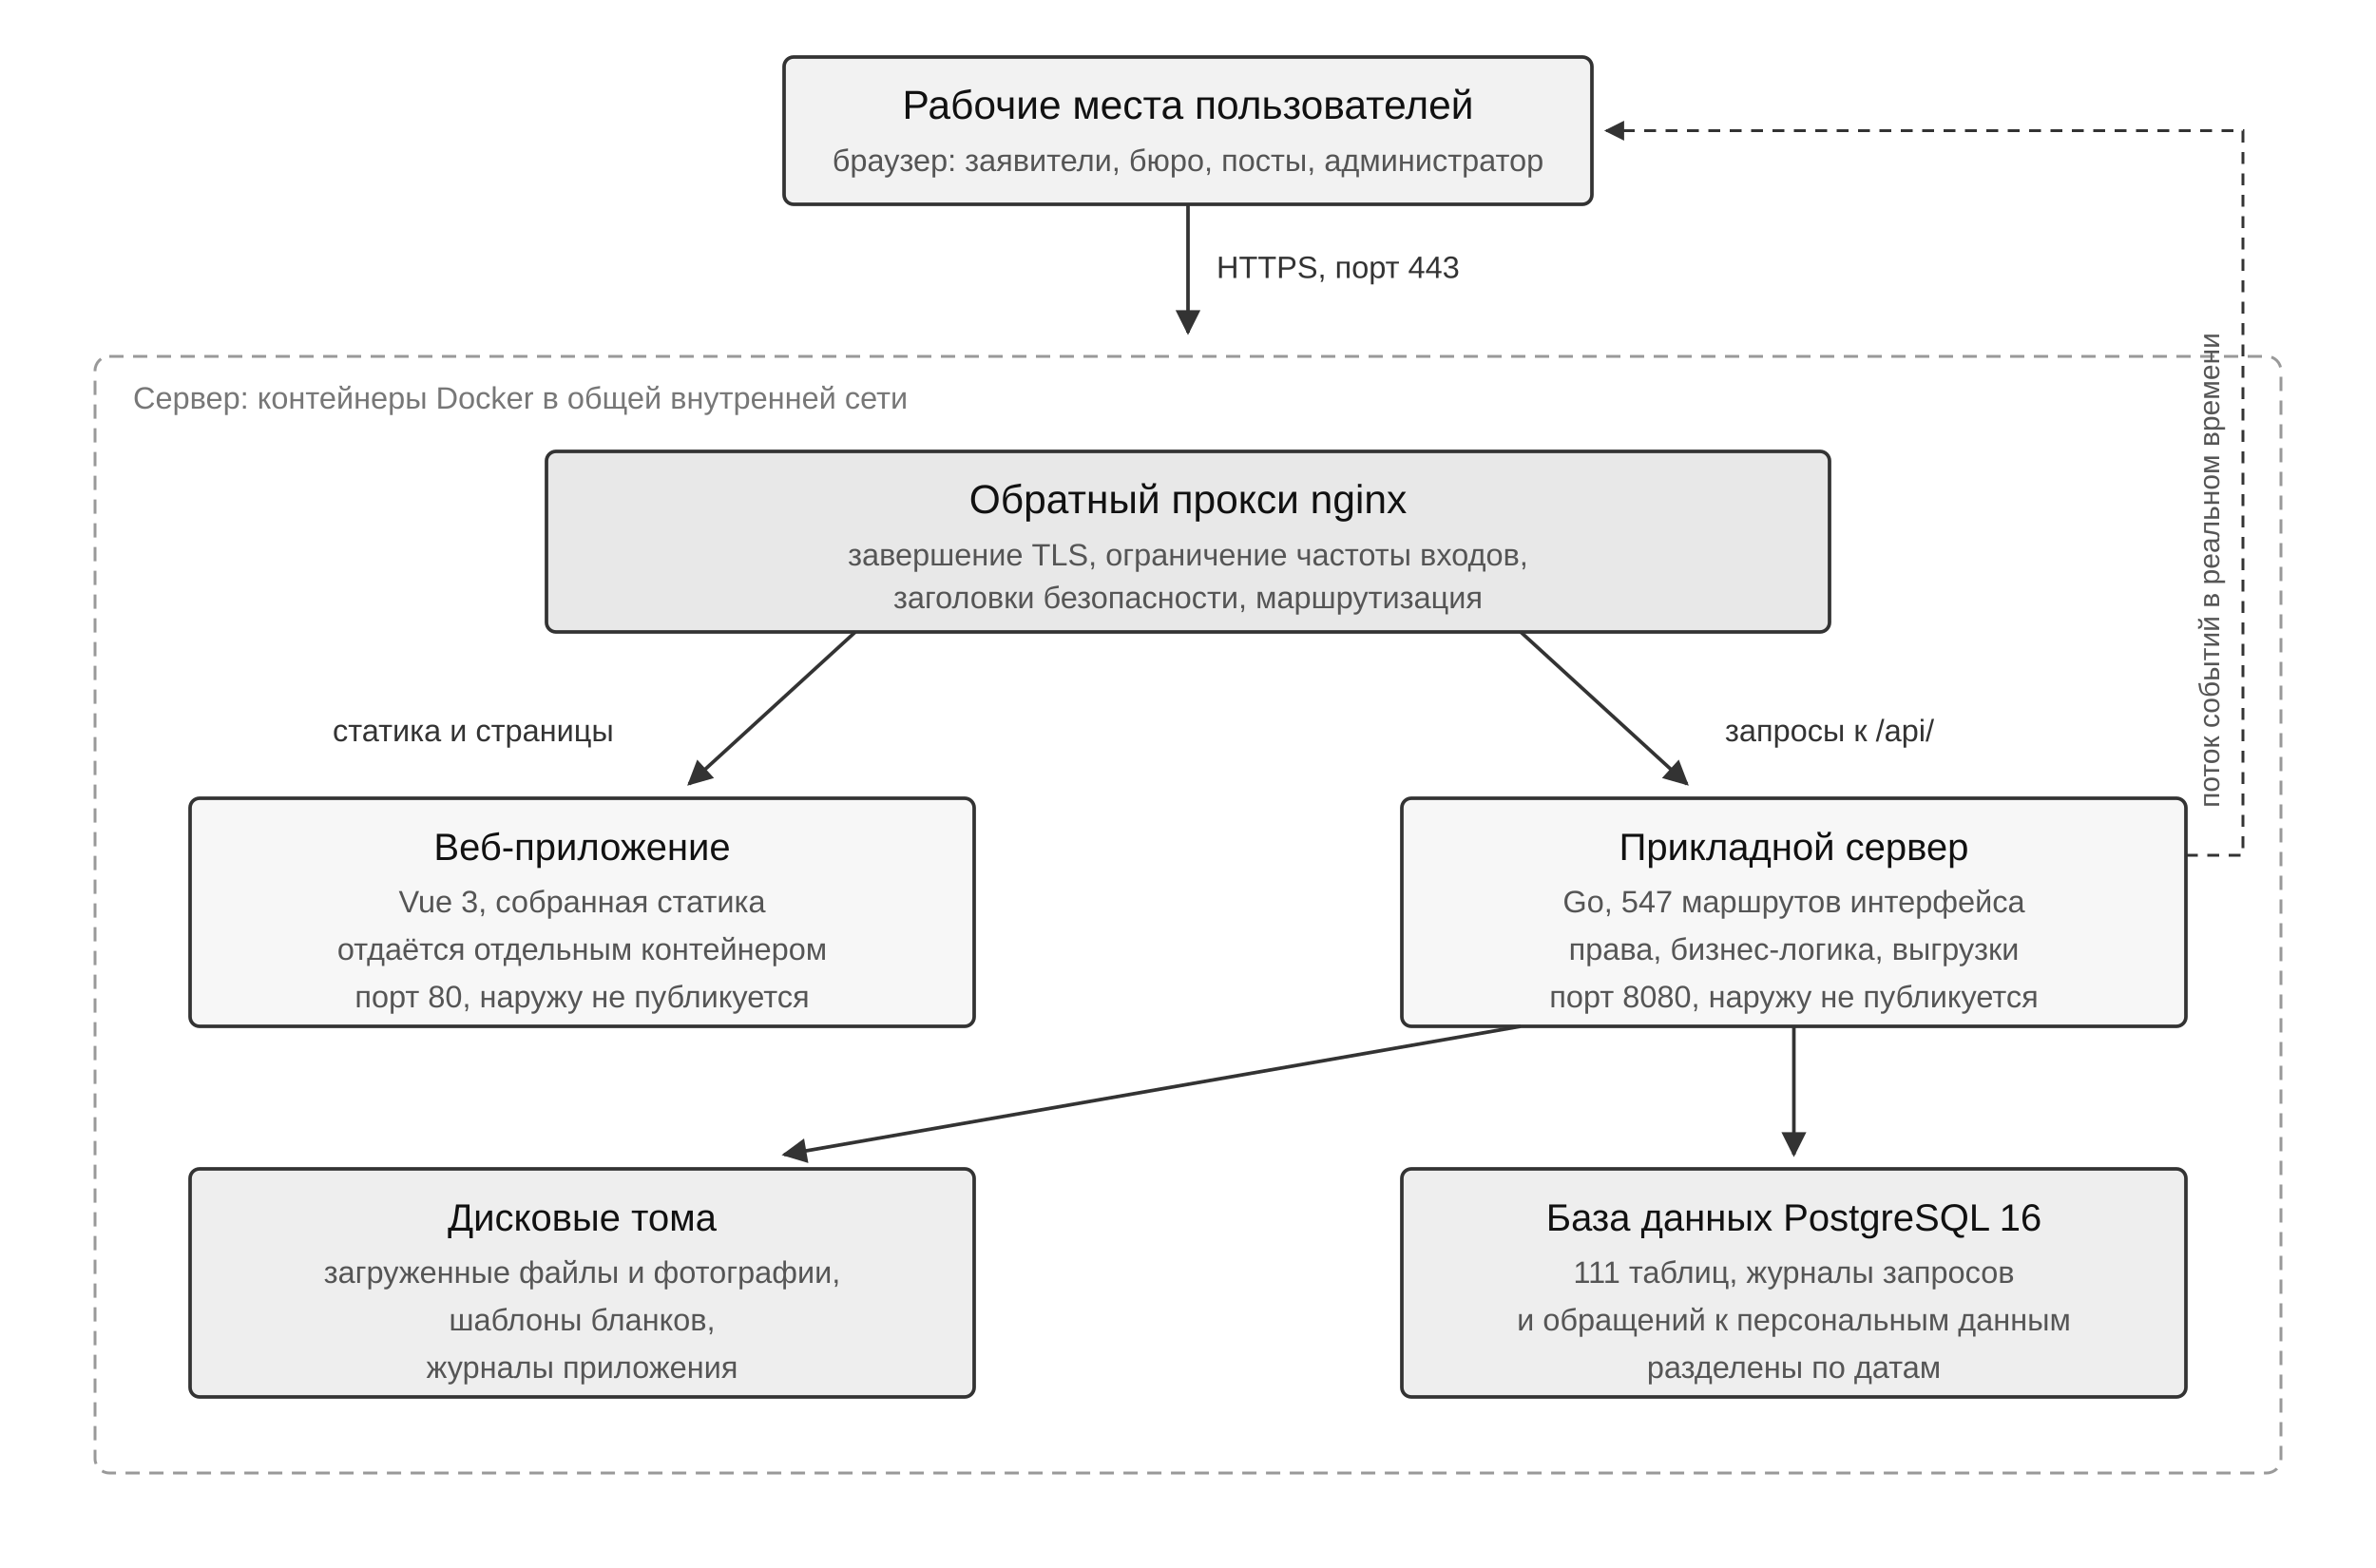
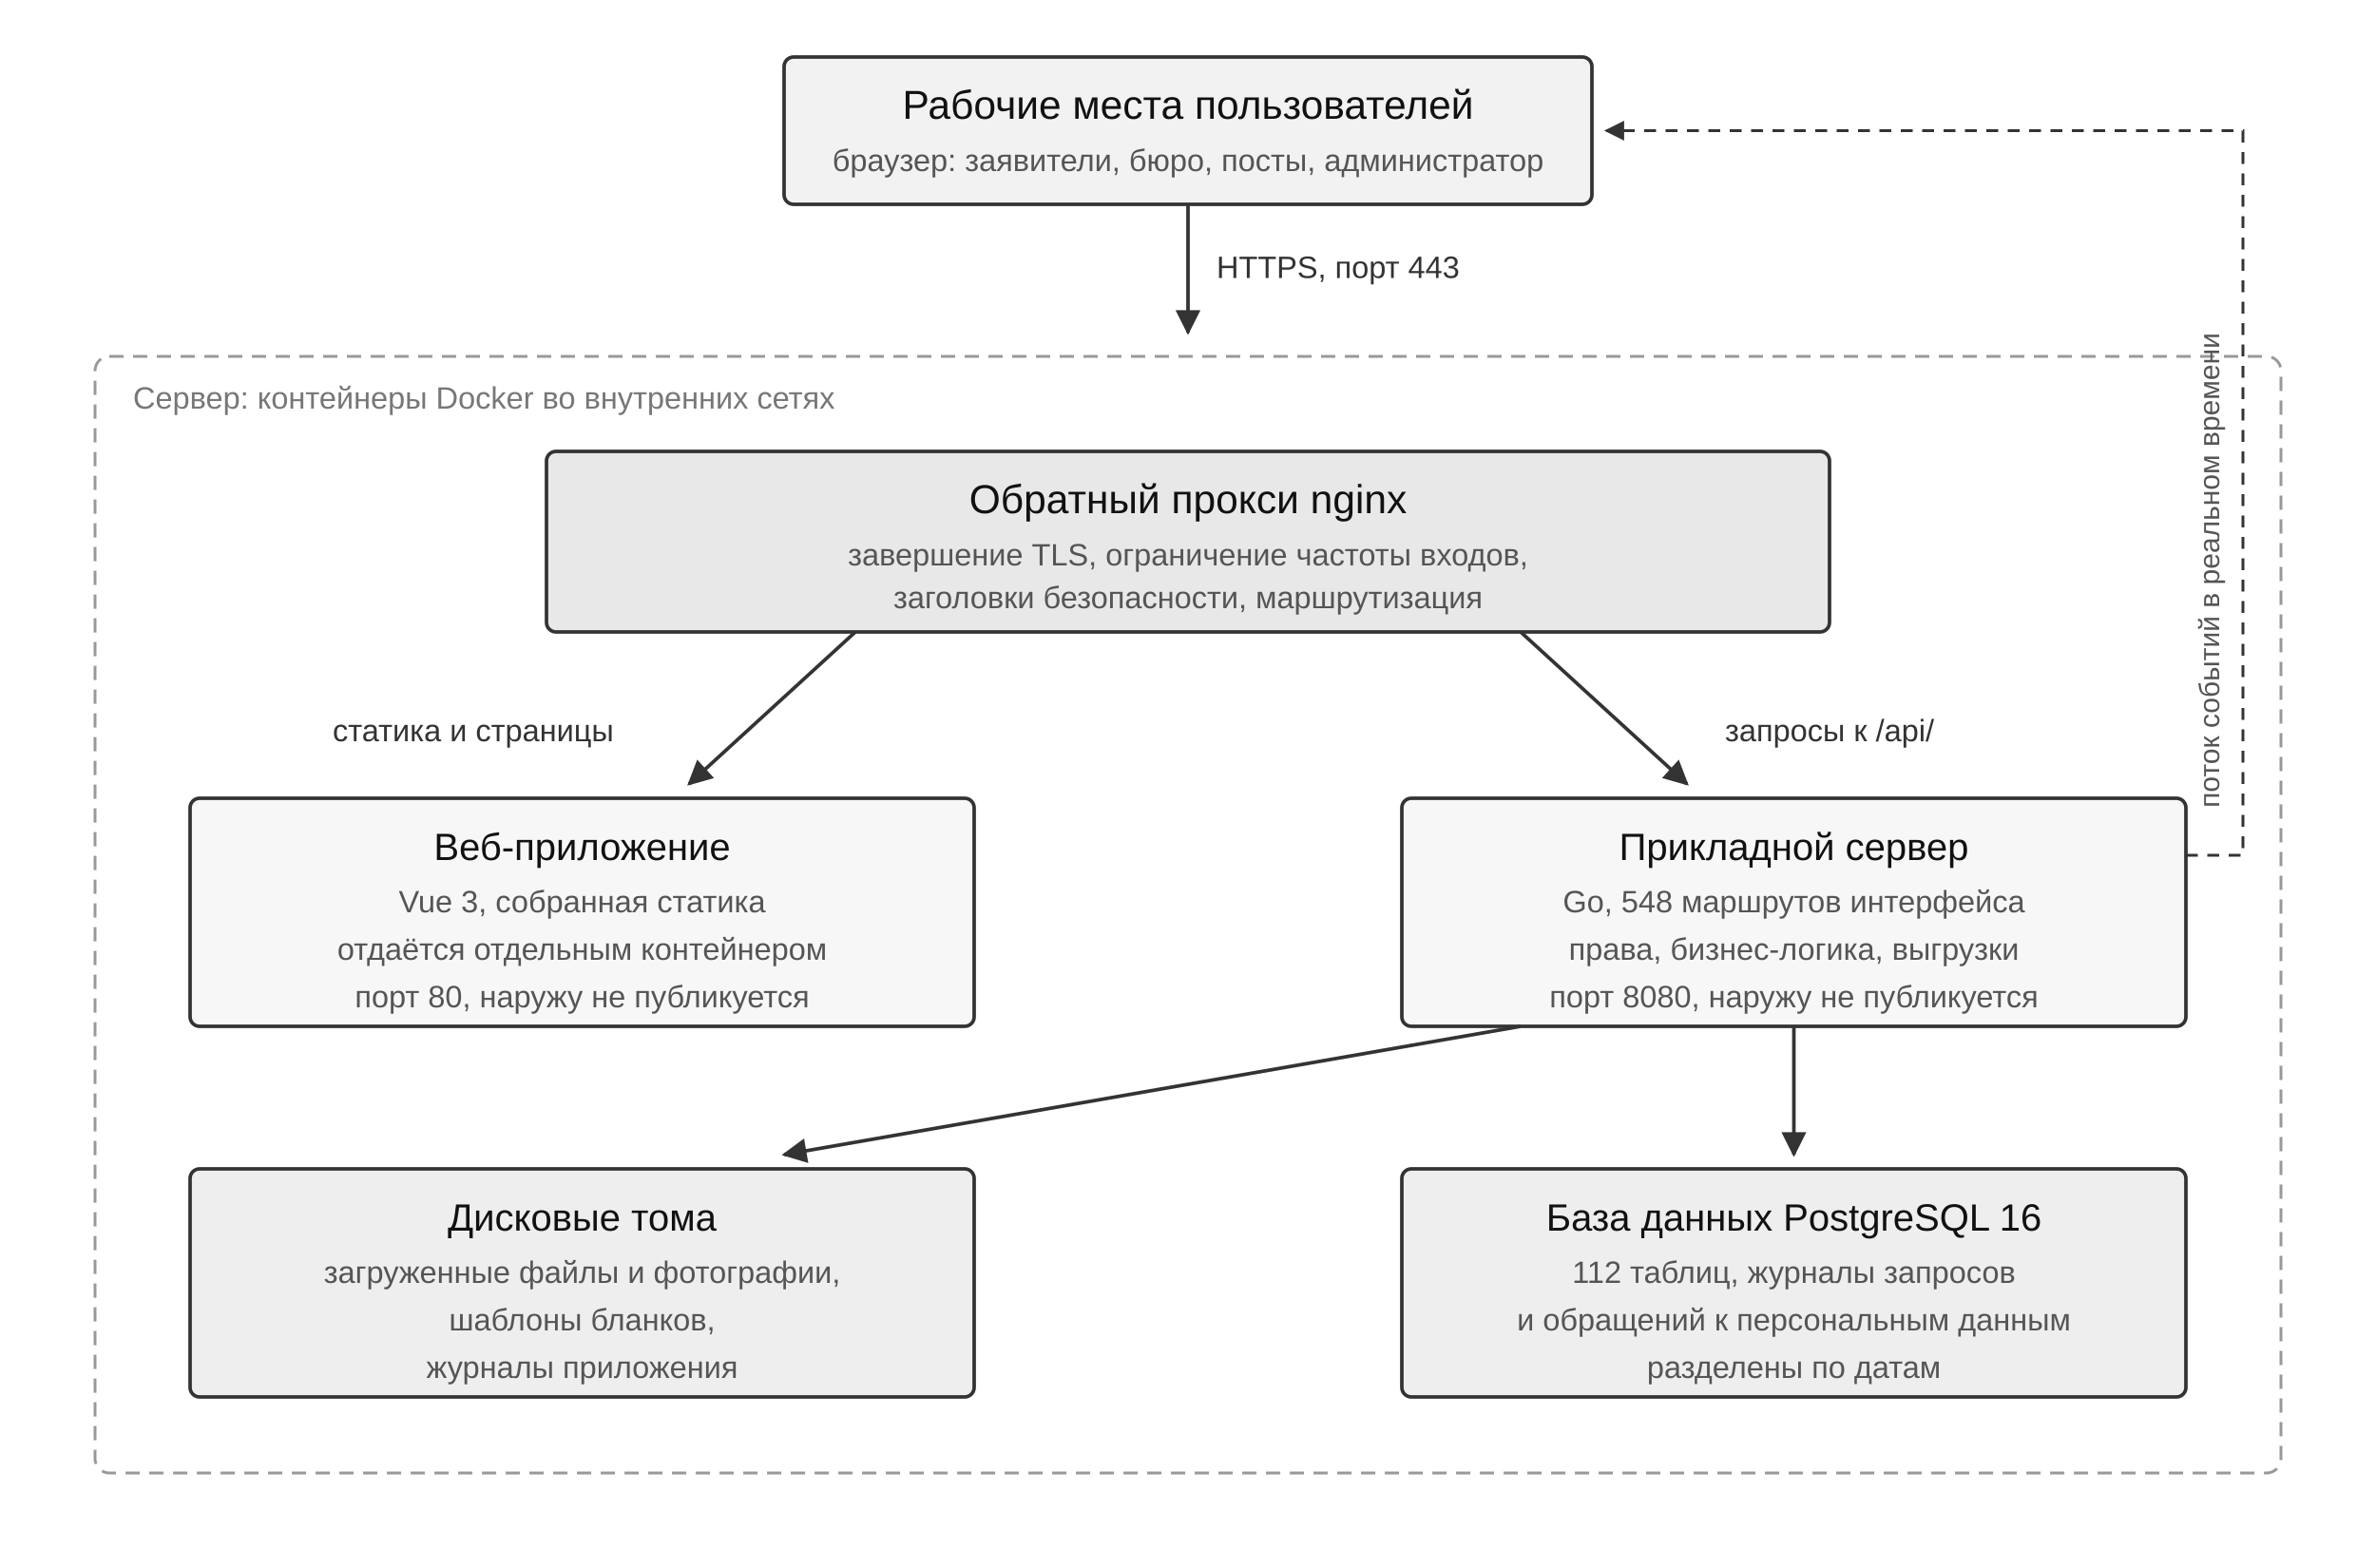
<svg xmlns="http://www.w3.org/2000/svg" width="1000" height="660" viewBox="0 0 1000 660" font-family="Liberation Sans, DejaVu Sans, Arial, sans-serif">
  <defs>
    <marker id="arrow" viewBox="0 0 10 10" refX="9" refY="5" markerWidth="7" markerHeight="7" orient="auto-start-reverse">
      <path d="M 0 0 L 10 5 L 0 10 z" fill="#333333" />
    </marker>
  </defs>
  <rect width="1000" height="660" fill="#ffffff" />
  <rect x="330" y="24" width="340" height="62" rx="4" fill="#f2f2f2" stroke="#333333" stroke-width="1.5" />
  <text x="500" y="50" text-anchor="middle" font-size="17" fill="#111111">Рабочие места пользователей</text>
  <text x="500" y="72" text-anchor="middle" font-size="13" fill="#555555">браузер: заявители, бюро, посты, администратор</text>
  <line x1="500" y1="86" x2="500" y2="140" stroke="#333333" stroke-width="1.5" marker-end="url(#arrow)" />
  <text x="512" y="117" font-size="13" fill="#333333">HTTPS, порт 443</text>
  <rect x="40" y="150" width="920" height="470" rx="6" fill="none" stroke="#999999" stroke-width="1.2" stroke-dasharray="6 4" />
-   <text x="56" y="172" font-size="13" fill="#777777">Сервер: контейнеры Docker в общей внутренней сети</text>
+   <text x="56" y="172" font-size="13" fill="#777777">Сервер: контейнеры Docker во внутренних сетях</text>
  <rect x="230" y="190" width="540" height="76" rx="4" fill="#e8e8e8" stroke="#333333" stroke-width="1.5" />
  <text x="500" y="216" text-anchor="middle" font-size="17" fill="#111111">Обратный прокси nginx</text>
  <text x="500" y="238" text-anchor="middle" font-size="13" fill="#555555">завершение TLS, ограничение частоты входов,</text>
  <text x="500" y="256" text-anchor="middle" font-size="13" fill="#555555">заголовки безопасности, маршрутизация</text>
  <line x1="360" y1="266" x2="290" y2="330" stroke="#333333" stroke-width="1.5" marker-end="url(#arrow)" />
  <line x1="640" y1="266" x2="710" y2="330" stroke="#333333" stroke-width="1.5" marker-end="url(#arrow)" />
  <text x="140" y="312" font-size="13" fill="#333333">статика и страницы</text>
  <text x="726" y="312" font-size="13" fill="#333333">запросы к /api/</text>
  <rect x="80" y="336" width="330" height="96" rx="4" fill="#f7f7f7" stroke="#333333" stroke-width="1.5" />
  <text x="245" y="362" text-anchor="middle" font-size="16" fill="#111111">Веб-приложение</text>
  <text x="245" y="384" text-anchor="middle" font-size="13" fill="#555555">Vue 3, собранная статика</text>
  <text x="245" y="404" text-anchor="middle" font-size="13" fill="#555555">отдаётся отдельным контейнером</text>
  <text x="245" y="424" text-anchor="middle" font-size="13" fill="#555555">порт 80, наружу не публикуется</text>
  <rect x="590" y="336" width="330" height="96" rx="4" fill="#f7f7f7" stroke="#333333" stroke-width="1.5" />
  <text x="755" y="362" text-anchor="middle" font-size="16" fill="#111111">Прикладной сервер</text>
-   <text x="755" y="384" text-anchor="middle" font-size="13" fill="#555555">Go, 547 маршрутов интерфейса</text>
+   <text x="755" y="384" text-anchor="middle" font-size="13" fill="#555555">Go, 548 маршрутов интерфейса</text>
  <text x="755" y="404" text-anchor="middle" font-size="13" fill="#555555">права, бизнес-логика, выгрузки</text>
  <text x="755" y="424" text-anchor="middle" font-size="13" fill="#555555">порт 8080, наружу не публикуется</text>
  <path d="M 920 360 L 944 360 L 944 55 L 676 55" fill="none" stroke="#333333" stroke-width="1.2" stroke-dasharray="5 4" marker-end="url(#arrow)" />
  <text x="934" y="240" text-anchor="middle" font-size="12" fill="#555555" transform="rotate(-90 934 240)">поток событий в реальном времени</text>
  <line x1="755" y1="432" x2="755" y2="486" stroke="#333333" stroke-width="1.5" marker-end="url(#arrow)" />
  <line x1="640" y1="432" x2="330" y2="486" stroke="#333333" stroke-width="1.5" marker-end="url(#arrow)" />
  <rect x="590" y="492" width="330" height="96" rx="4" fill="#eeeeee" stroke="#333333" stroke-width="1.5" />
  <text x="755" y="518" text-anchor="middle" font-size="16" fill="#111111">База данных PostgreSQL 16</text>
-   <text x="755" y="540" text-anchor="middle" font-size="13" fill="#555555">111 таблиц, журналы запросов</text>
+   <text x="755" y="540" text-anchor="middle" font-size="13" fill="#555555">112 таблиц, журналы запросов</text>
  <text x="755" y="560" text-anchor="middle" font-size="13" fill="#555555">и обращений к персональным данным</text>
  <text x="755" y="580" text-anchor="middle" font-size="13" fill="#555555">разделены по датам</text>
  <rect x="80" y="492" width="330" height="96" rx="4" fill="#eeeeee" stroke="#333333" stroke-width="1.5" />
  <text x="245" y="518" text-anchor="middle" font-size="16" fill="#111111">Дисковые тома</text>
  <text x="245" y="540" text-anchor="middle" font-size="13" fill="#555555">загруженные файлы и фотографии,</text>
  <text x="245" y="560" text-anchor="middle" font-size="13" fill="#555555">шаблоны бланков,</text>
  <text x="245" y="580" text-anchor="middle" font-size="13" fill="#555555">журналы приложения</text>
</svg>
